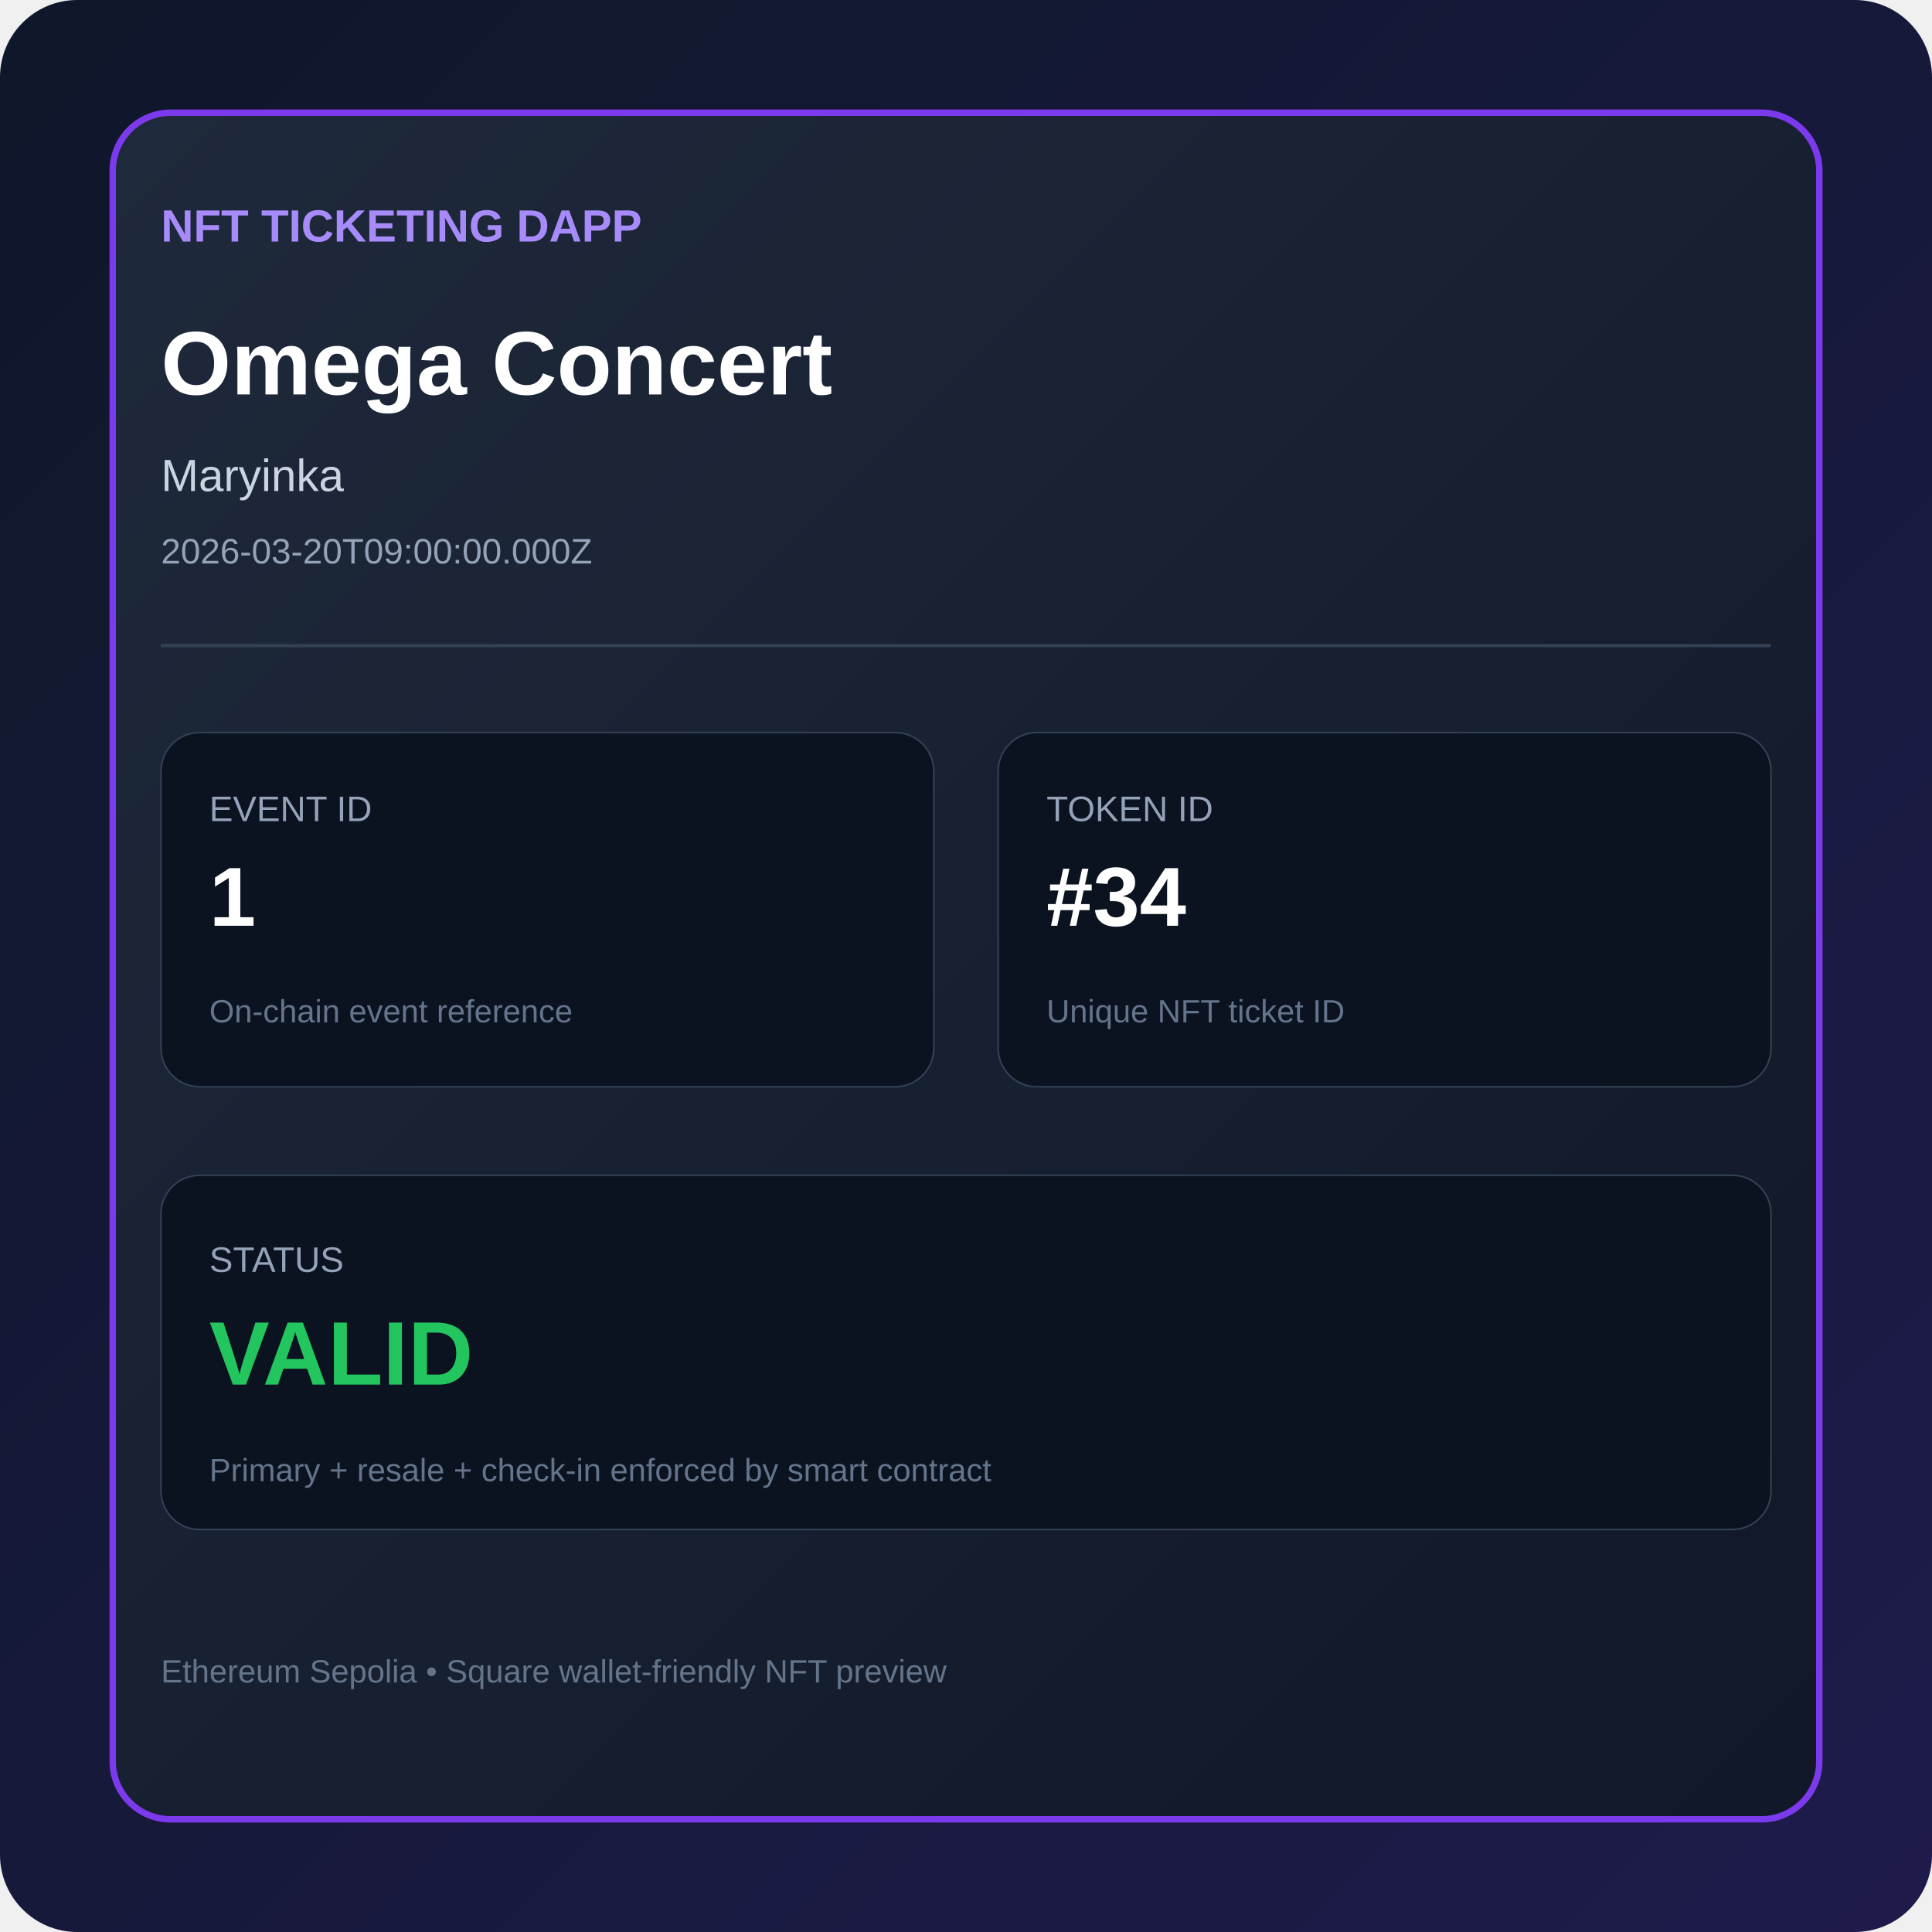
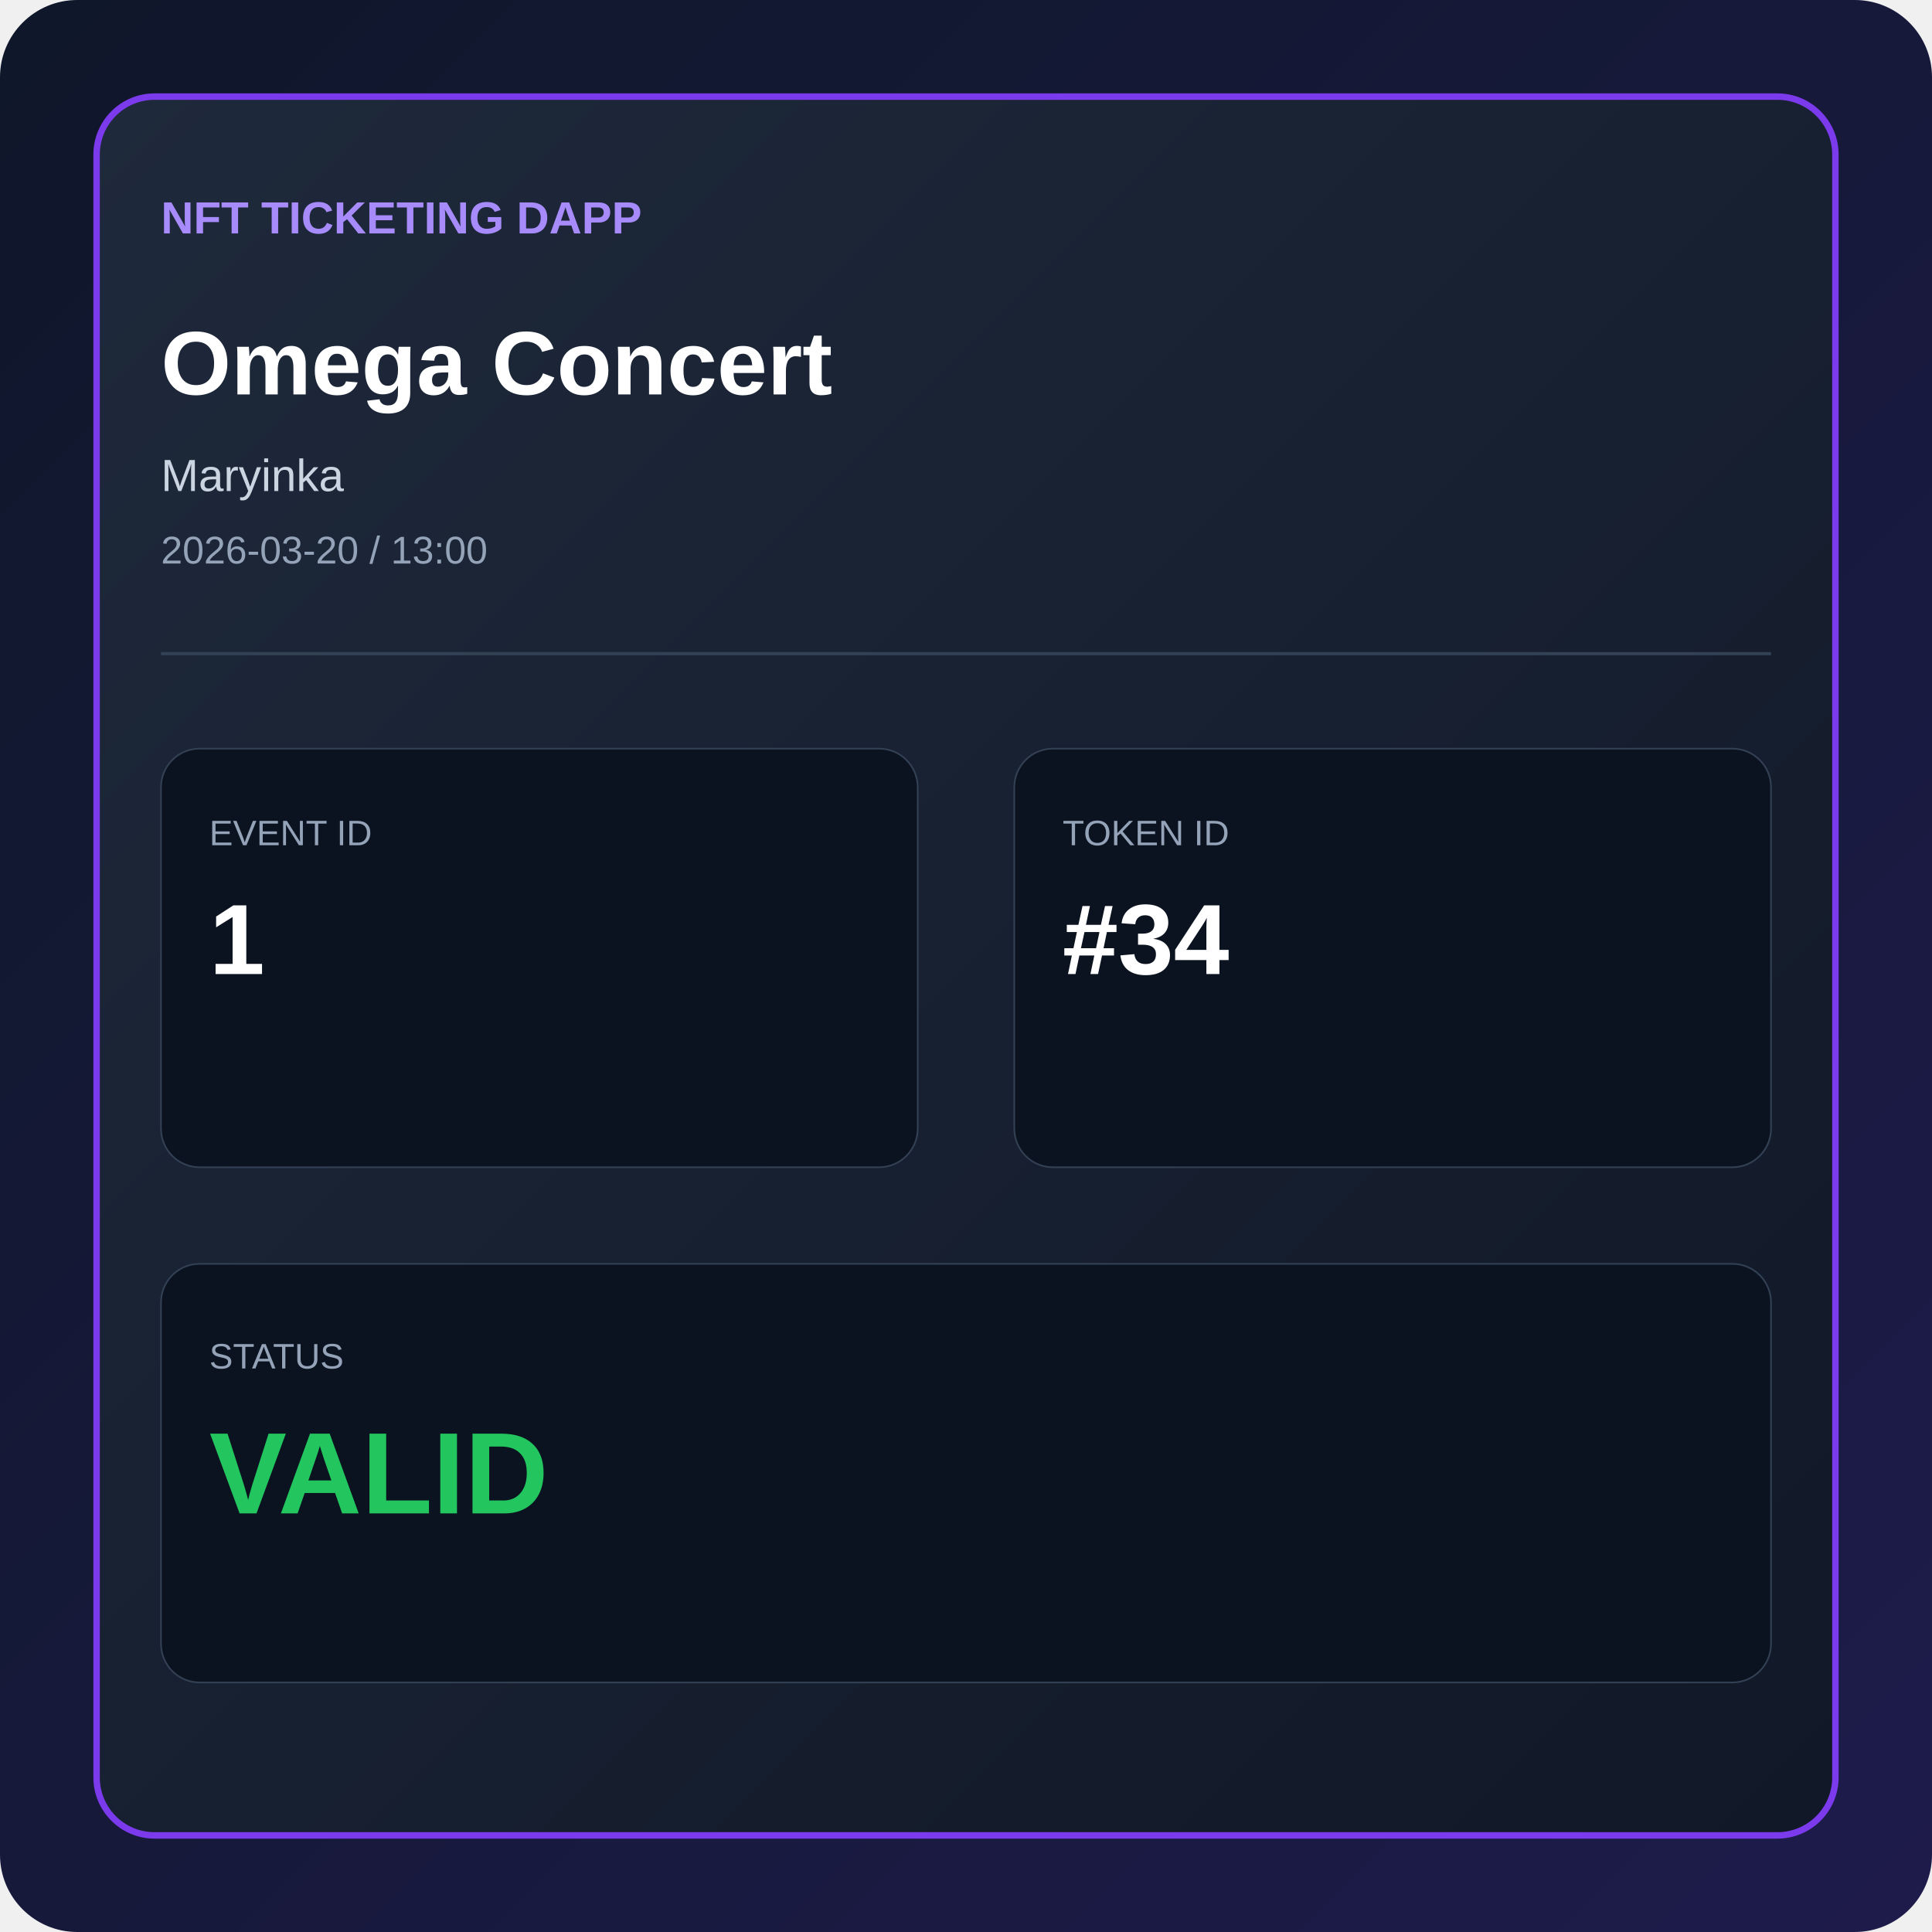
<svg xmlns="http://www.w3.org/2000/svg" width="1200" height="1200" viewBox="0 0 1200 1200">
  <defs>
    <linearGradient id="bg" x1="0" y1="0" x2="1" y2="1">
      <stop offset="0%" stop-color="#0f172a" />
      <stop offset="100%" stop-color="#1e1b4b" />
    </linearGradient>
    <linearGradient id="panel" x1="0" y1="0" x2="1" y2="1">
      <stop offset="0%" stop-color="#1e293b" />
      <stop offset="100%" stop-color="#111827" />
    </linearGradient>
  </defs>
  <rect width="1200" height="1200" rx="48" fill="url(#bg)" />
-   <rect x="70" y="70" width="1060" height="1060" rx="36" fill="url(#panel)" stroke="#7c3aed" stroke-width="4" />
-   <text x="100" y="150" fill="#a78bfa" font-size="28" font-family="Arial, sans-serif" font-weight="700">NFT TICKETING DAPP</text>
+   <rect x="60" y="60" width="1080" height="1080" rx="36" fill="url(#panel)" stroke="#7c3aed" stroke-width="4" />
+   <text x="100" y="145" fill="#a78bfa" font-size="28" font-family="Arial, sans-serif" font-weight="700">NFT TICKETING DAPP</text>
  <text x="100" y="245" fill="#ffffff" font-size="56" font-family="Arial, sans-serif" font-weight="700">Omega Concert</text>
  <text x="100" y="305" fill="#cbd5e1" font-size="28" font-family="Arial, sans-serif">Maryinka</text>
-   <text x="100" y="350" fill="#94a3b8" font-size="22" font-family="Arial, sans-serif">2026-03-20T09:00:00.000Z</text>
-   <rect x="100" y="400" width="1000" height="2" fill="#334155" />
-   <rect x="100" y="455" width="480" height="220" rx="24" fill="#0b1220" stroke="#334155" />
-   <text x="130" y="510" fill="#94a3b8" font-size="22" font-family="Arial, sans-serif">EVENT ID</text>
-   <text x="130" y="575" fill="#ffffff" font-size="52" font-family="Arial, sans-serif" font-weight="700">1</text>
-   <text x="130" y="635" fill="#64748b" font-size="20" font-family="Arial, sans-serif">On-chain event reference</text>
-   <rect x="620" y="455" width="480" height="220" rx="24" fill="#0b1220" stroke="#334155" />
-   <text x="650" y="510" fill="#94a3b8" font-size="22" font-family="Arial, sans-serif">TOKEN ID</text>
-   <text x="650" y="575" fill="#ffffff" font-size="52" font-family="Arial, sans-serif" font-weight="700">#34</text>
-   <text x="650" y="635" fill="#64748b" font-size="20" font-family="Arial, sans-serif">Unique NFT ticket ID</text>
-   <rect x="100" y="730" width="1000" height="220" rx="24" fill="#0b1220" stroke="#334155" />
-   <text x="130" y="790" fill="#94a3b8" font-size="22" font-family="Arial, sans-serif">STATUS</text>
-   <text x="130" y="860" fill="#22c55e" font-size="56" font-family="Arial, sans-serif" font-weight="700">VALID</text>
-   <text x="130" y="920" fill="#64748b" font-size="20" font-family="Arial, sans-serif">Primary + resale + check-in enforced by smart contract</text>
-   <text x="100" y="1045" fill="#64748b" font-size="20" font-family="Arial, sans-serif">
-     Ethereum Sepolia • Square wallet-friendly NFT preview
-   </text>
+   <text x="100" y="350" fill="#94a3b8" font-size="24" font-family="Arial, sans-serif">2026-03-20 / 13:00</text>
+   <rect x="100" y="405" width="1000" height="2" fill="#334155" />
+   <rect x="100" y="465" width="470" height="260" rx="24" fill="#0b1220" stroke="#334155" />
+   <text x="130" y="525" fill="#94a3b8" font-size="22" font-family="Arial, sans-serif">EVENT ID</text>
+   <text x="130" y="605" fill="#ffffff" font-size="62" font-family="Arial, sans-serif" font-weight="700">1</text>
+   <rect x="630" y="465" width="470" height="260" rx="24" fill="#0b1220" stroke="#334155" />
+   <text x="660" y="525" fill="#94a3b8" font-size="22" font-family="Arial, sans-serif">TOKEN ID</text>
+   <text x="660" y="605" fill="#ffffff" font-size="62" font-family="Arial, sans-serif" font-weight="700">#34</text>
+   <rect x="100" y="785" width="1000" height="260" rx="24" fill="#0b1220" stroke="#334155" />
+   <text x="130" y="850" fill="#94a3b8" font-size="22" font-family="Arial, sans-serif">STATUS</text>
+   <text x="130" y="940" fill="#22c55e" font-size="72" font-family="Arial, sans-serif" font-weight="700">VALID</text>
</svg>
